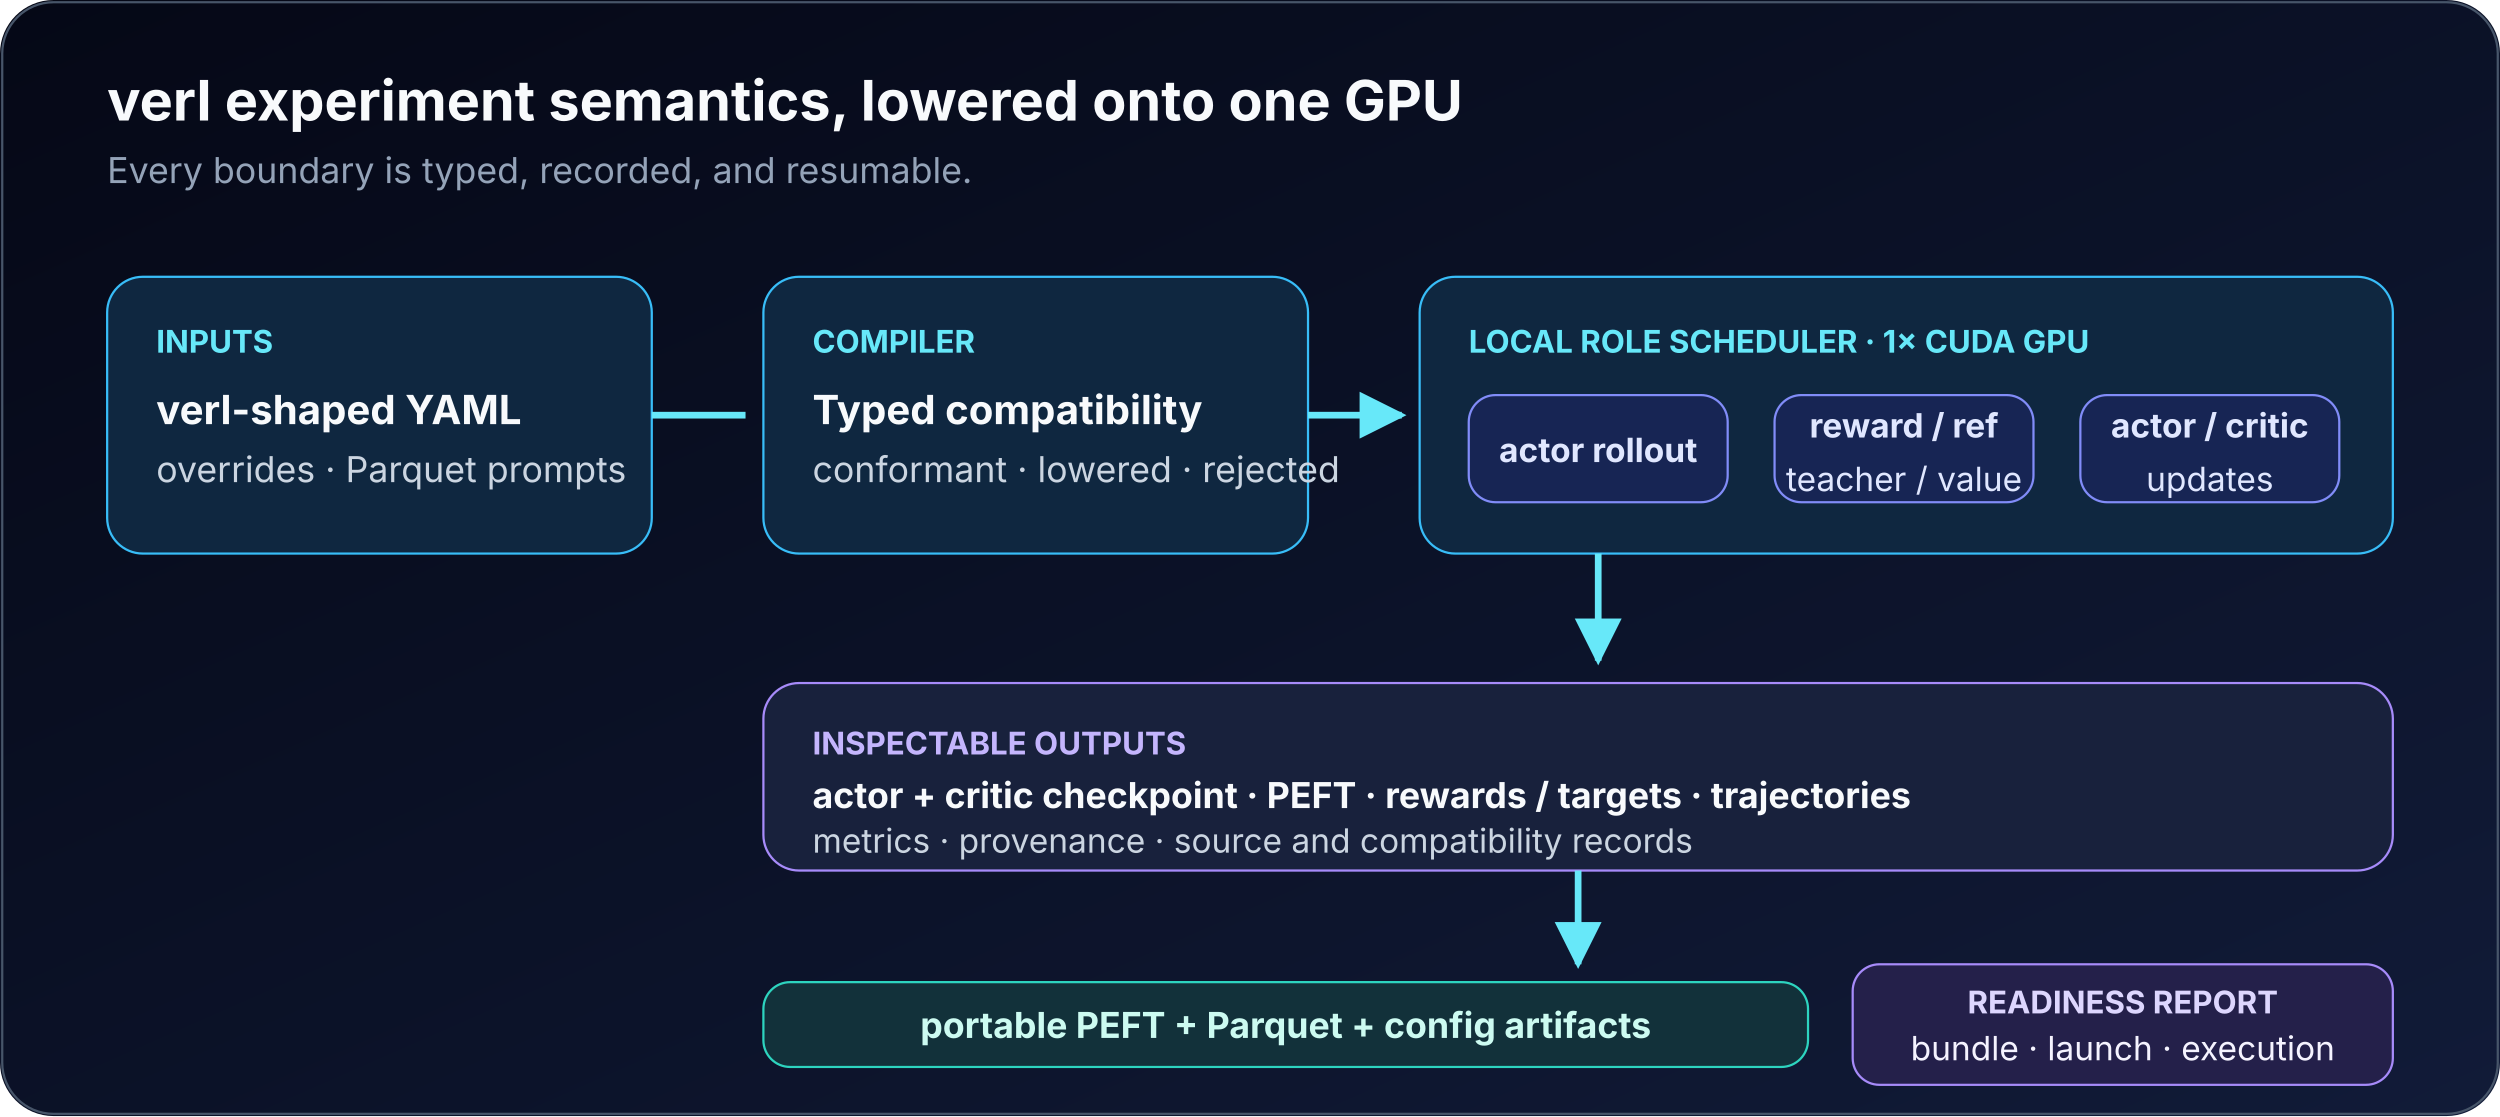
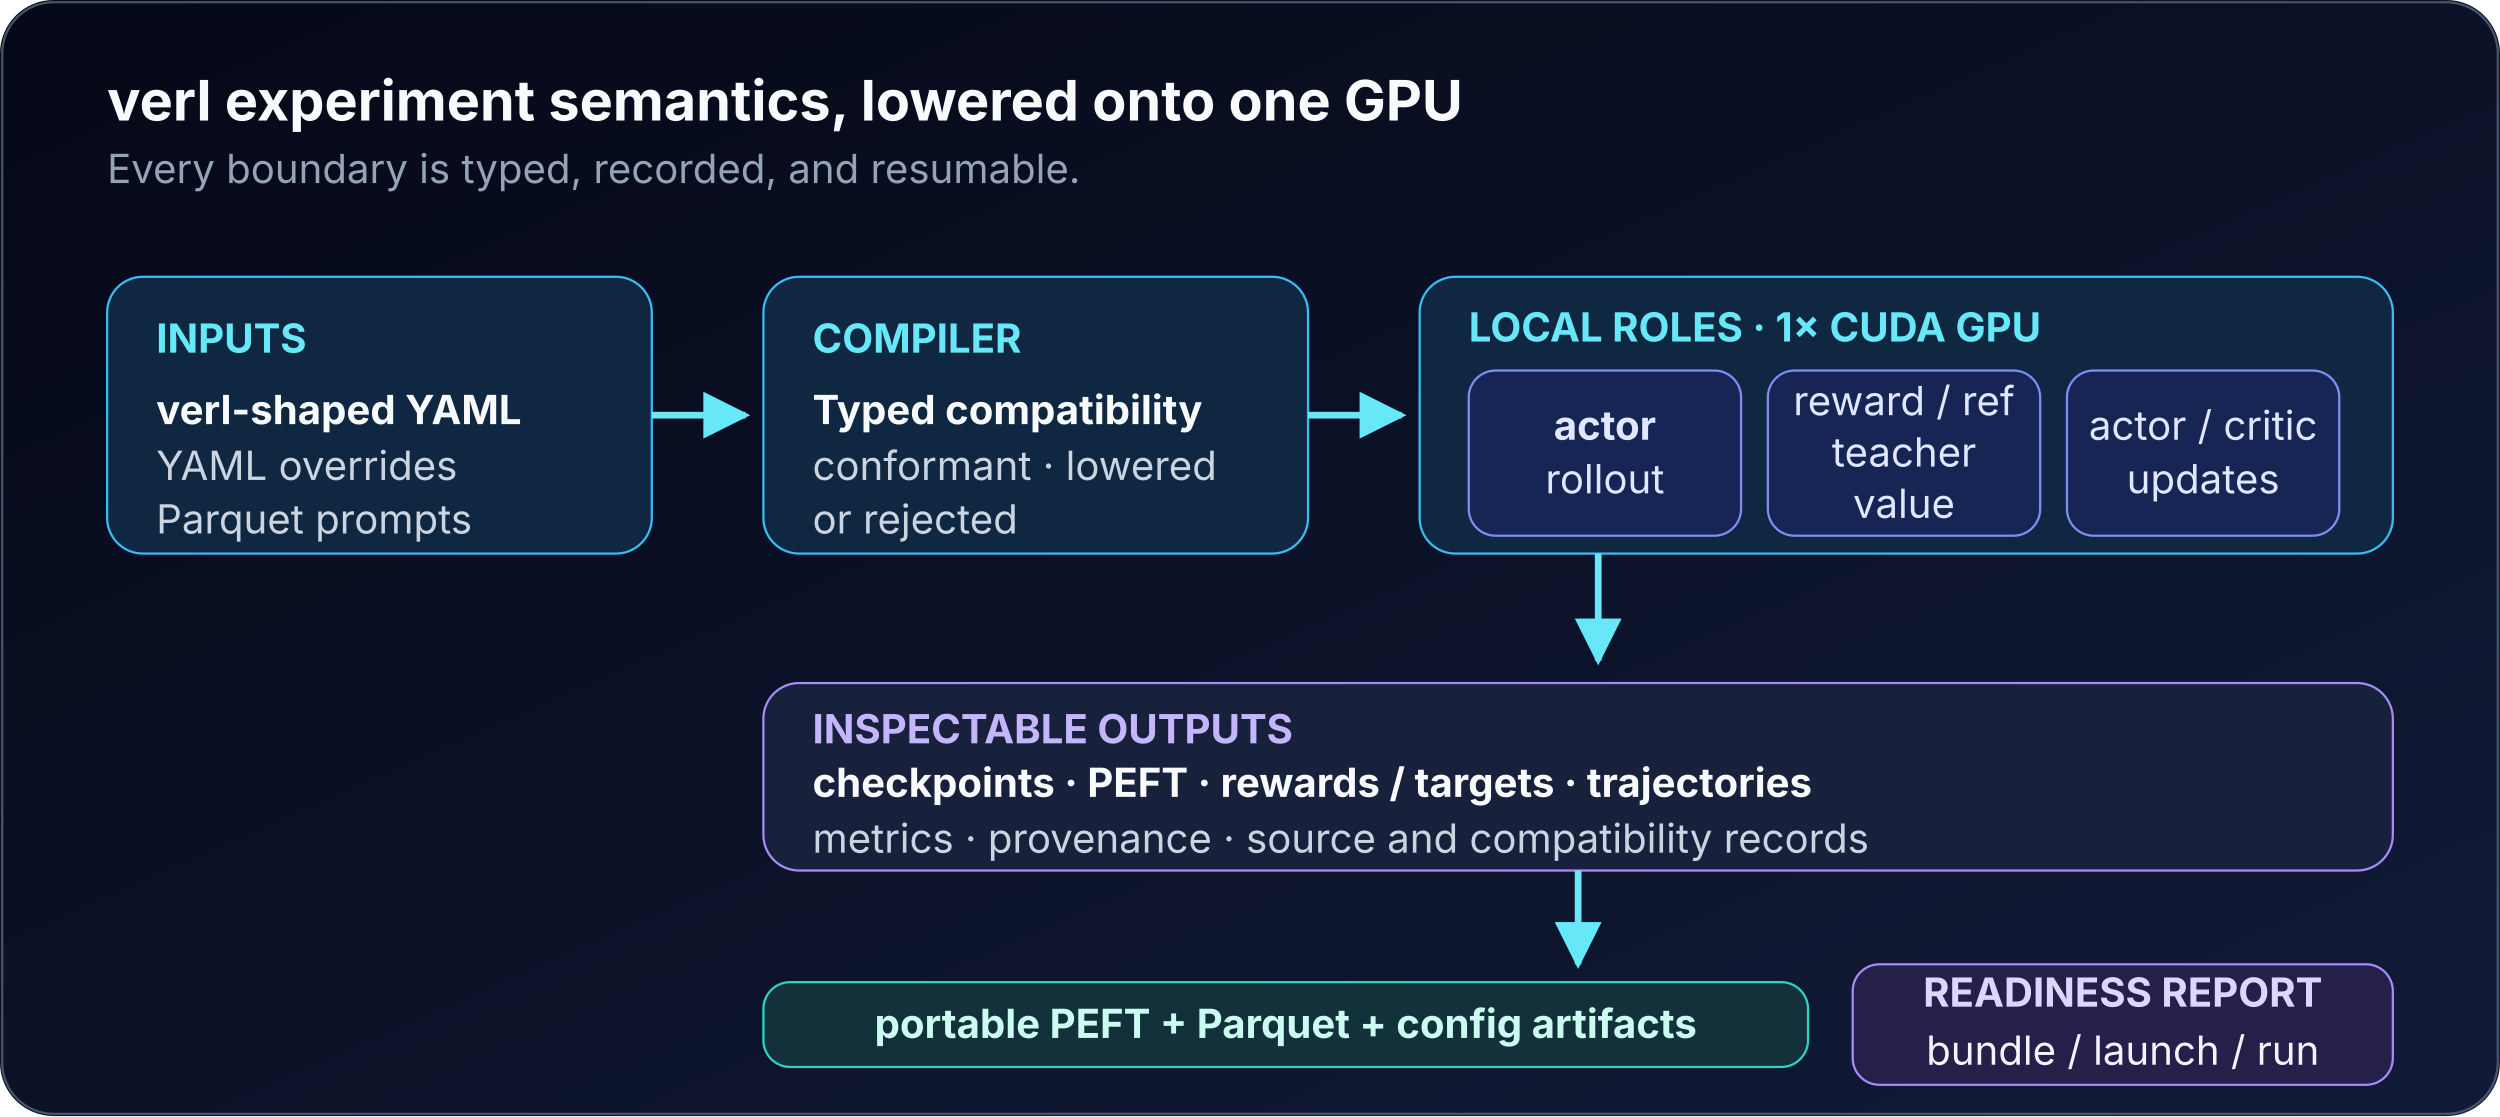
<svg xmlns="http://www.w3.org/2000/svg" viewBox="0 0 1120 500" role="img" aria-labelledby="title desc">
  <defs>
    <linearGradient id="bg" x1="0" y1="0" x2="1" y2="1">
      <stop stop-color="#050816" />
      <stop offset="1" stop-color="#111b38" />
    </linearGradient>
    <linearGradient id="accent" x1="0" y1="0" x2="1" y2="0">
      <stop stop-color="#22d3ee" />
      <stop offset="1" stop-color="#a78bfa" />
    </linearGradient>
    <marker id="arrow" viewBox="0 0 10 10" refX="9" refY="5" markerWidth="7" markerHeight="7" orient="auto-start-reverse">
      <path d="M0 0l10 5-10 5z" fill="#67e8f9" />
    </marker>
  </defs>
  <rect width="1120" height="500" rx="24" fill="url(#bg)" />
  <rect x="1" y="1" width="1118" height="498" rx="23" fill="none" stroke="#475569" />
  <g font-family="Inter,DejaVu Sans,Segoe UI,sans-serif">
    <text x="48" y="54" fill="#f8fafc" font-size="25" font-weight="750">verl experiment semantics, lowered onto one GPU</text>
-     <text x="48" y="82" fill="#94a3b8" font-size="16">Every boundary is typed, recorded, and resumable.</text>
+     <text x="48" y="82" fill="#94a3b8" font-size="18">Every boundary is typed, recorded, and resumable.</text>
    <g fill="#0f2740" stroke="#38bdf8">
      <rect x="48" y="124" width="244" height="124" rx="16" />
      <rect x="342" y="124" width="244" height="124" rx="16" />
      <rect x="636" y="124" width="436" height="124" rx="16" />
    </g>
-     <text x="70" y="158" fill="#67e8f9" font-size="14" font-weight="700">INPUTS</text>
+     <text x="70" y="158" fill="#67e8f9" font-size="18" font-weight="700">INPUTS</text>
    <text x="70" y="190" fill="#f8fafc" font-size="18" font-weight="700">verl-shaped YAML</text>
-     <text x="70" y="216" fill="#cbd5e1" font-size="16">overrides · Parquet prompts</text>
-     <text x="364" y="158" fill="#67e8f9" font-size="14" font-weight="700">COMPILER</text>
+     <text x="70" y="215" fill="#cbd5e1" font-size="18">YAML overrides</text>
+     <text x="70" y="239" fill="#cbd5e1" font-size="18">Parquet prompts</text>
+     <text x="364" y="158" fill="#67e8f9" font-size="18" font-weight="700">COMPILER</text>
    <text x="364" y="190" fill="#f8fafc" font-size="18" font-weight="700">Typed compatibility</text>
-     <text x="364" y="216" fill="#cbd5e1" font-size="16">conformant · lowered · rejected</text>
-     <text x="658" y="158" fill="#67e8f9" font-size="14" font-weight="700">LOCAL ROLE SCHEDULER · 1× CUDA GPU</text>
+     <text x="364" y="215" fill="#cbd5e1" font-size="18">conformant · lowered</text>
+     <text x="364" y="239" fill="#cbd5e1" font-size="18">or rejected</text>
+     <text x="658" y="153" fill="#67e8f9" font-size="18" font-weight="700">LOCAL ROLES · 1× CUDA GPU</text>
    <g fill="#172554" stroke="#818cf8">
-       <rect x="658" y="177" width="116" height="48" rx="12" />
-       <rect x="795" y="177" width="116" height="48" rx="12" />
-       <rect x="932" y="177" width="116" height="48" rx="12" />
+       <rect x="658" y="166" width="122" height="74" rx="12" />
+       <rect x="792" y="166" width="122" height="74" rx="12" />
+       <rect x="926" y="166" width="122" height="74" rx="12" />
    </g>
-     <text x="716" y="207" text-anchor="middle" fill="#e0e7ff" font-size="15" font-weight="650">actor rollout</text>
-     <text x="853" y="196" text-anchor="middle" fill="#e0e7ff" font-size="15" font-weight="650">reward / ref</text>
-     <text x="853" y="220" text-anchor="middle" fill="#e0e7ff" font-size="15">teacher / value</text>
-     <text x="990" y="196" text-anchor="middle" fill="#e0e7ff" font-size="15" font-weight="650">actor / critic</text>
-     <text x="990" y="220" text-anchor="middle" fill="#e0e7ff" font-size="15">updates</text>
-     <path d="M292 186h42M586 186h42" stroke="#67e8f9" stroke-width="3" marker-end="url(#arrow)" />
+     <text x="719" y="197" text-anchor="middle" fill="#e0e7ff" font-size="18" font-weight="650">actor</text>
+     <text x="719" y="221" text-anchor="middle" fill="#e0e7ff" font-size="18">rollout</text>
+     <text x="853" y="186" text-anchor="middle" fill="#e0e7ff" font-size="18">reward / ref</text>
+     <text x="853" y="209" text-anchor="middle" fill="#e0e7ff" font-size="18">teacher</text>
+     <text x="853" y="232" text-anchor="middle" fill="#e0e7ff" font-size="18">value</text>
+     <text x="987" y="197" text-anchor="middle" fill="#e0e7ff" font-size="18">actor / critic</text>
+     <text x="987" y="221" text-anchor="middle" fill="#e0e7ff" font-size="18">updates</text>
+     <path d="M292 186h42" stroke="#67e8f9" stroke-width="3" marker-end="url(#arrow)" />
+     <path d="M586 186h42" stroke="#67e8f9" stroke-width="3" marker-end="url(#arrow)" />
    <path d="M716 248v48" stroke="#67e8f9" stroke-width="3" marker-end="url(#arrow)" />
    <rect x="342" y="306" width="730" height="84" rx="16" fill="#18213c" stroke="#a78bfa" />
-     <text x="364" y="338" fill="#c4b5fd" font-size="14" font-weight="700">INSPECTABLE OUTPUTS</text>
-     <text x="364" y="362" fill="#f8fafc" font-size="16" font-weight="650">actor + critic checkpoint · PEFT · rewards / targets · trajectories</text>
-     <text x="364" y="382" fill="#cbd5e1" font-size="15">metrics · provenance · source and compatibility records</text>
+     <text x="364" y="333" fill="#c4b5fd" font-size="18" font-weight="700">INSPECTABLE OUTPUTS</text>
+     <text x="364" y="357" fill="#f8fafc" font-size="18" font-weight="650">checkpoints · PEFT · rewards / targets · trajectories</text>
+     <text x="364" y="382" fill="#cbd5e1" font-size="18">metrics · provenance · source and compatibility records</text>
    <path d="M707 390v42" stroke="#67e8f9" stroke-width="3" marker-end="url(#arrow)" />
    <rect x="342" y="440" width="468" height="38" rx="12" fill="#12313a" stroke="#2dd4bf" />
-     <text x="576" y="465" text-anchor="middle" fill="#ccfbf1" font-size="16" font-weight="700">portable PEFT + Parquet + config artifacts</text>
+     <text x="576" y="465" text-anchor="middle" fill="#ccfbf1" font-size="18" font-weight="700">portable PEFT + Parquet + config artifacts</text>
    <rect x="830" y="432" width="242" height="54" rx="12" fill="#24204a" stroke="#a78bfa" />
-     <text x="951" y="454" text-anchor="middle" fill="#ddd6fe" font-size="14" font-weight="750">READINESS REPORT</text>
-     <text x="951" y="475" text-anchor="middle" fill="#f5f3ff" font-size="15">bundle · launch · execution</text>
+     <text x="951" y="451" text-anchor="middle" fill="#ddd6fe" font-size="18" font-weight="750">READINESS REPORT</text>
+     <text x="951" y="477" text-anchor="middle" fill="#f5f3ff" font-size="18">bundle / launch / run</text>
  </g>
</svg>
